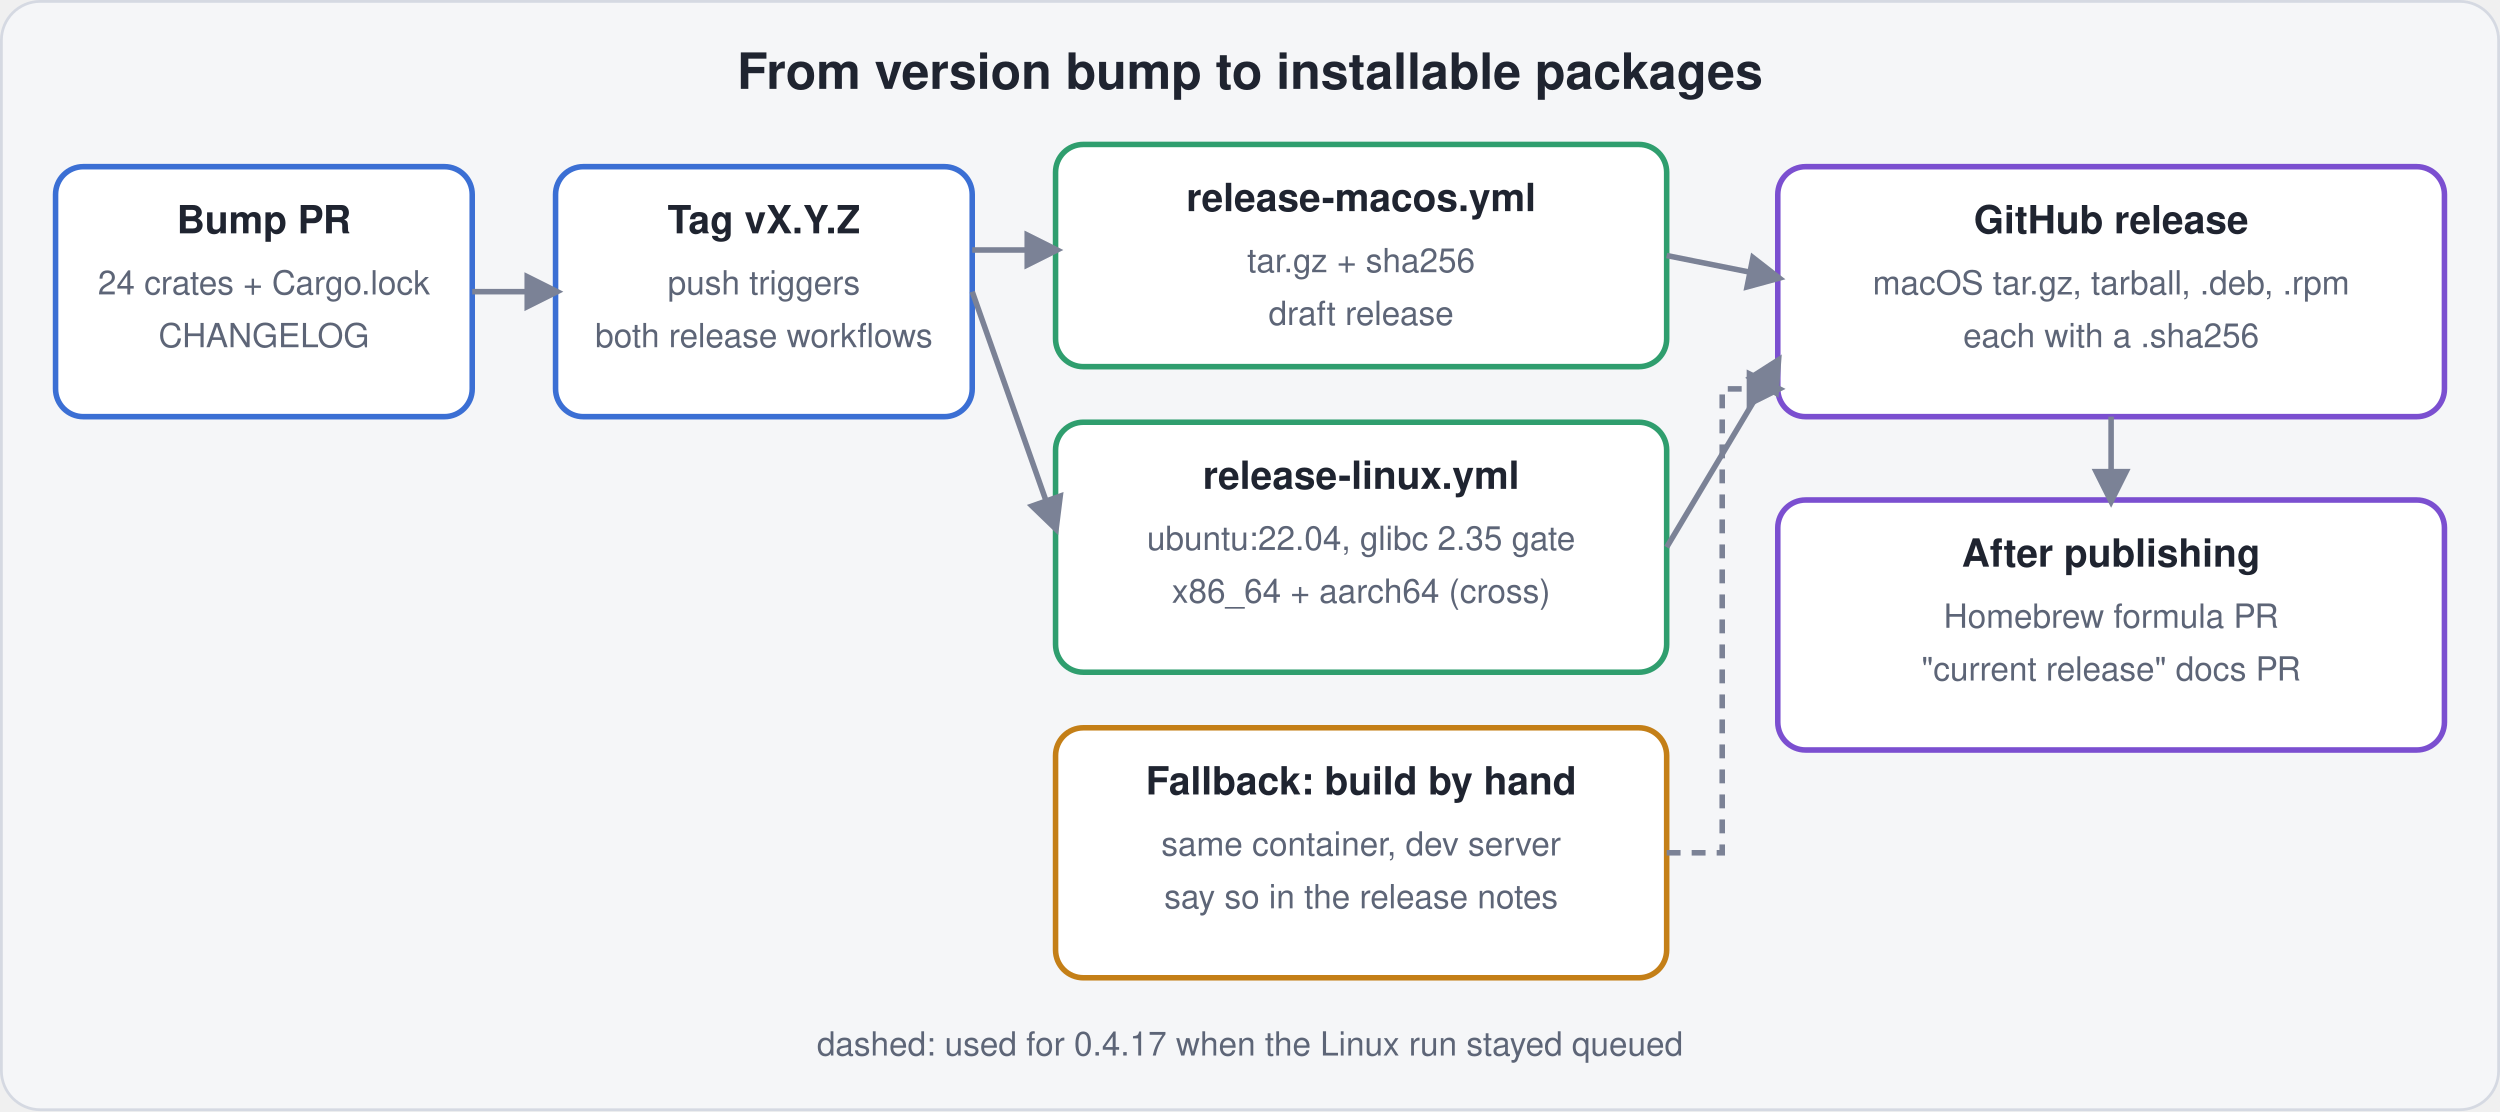
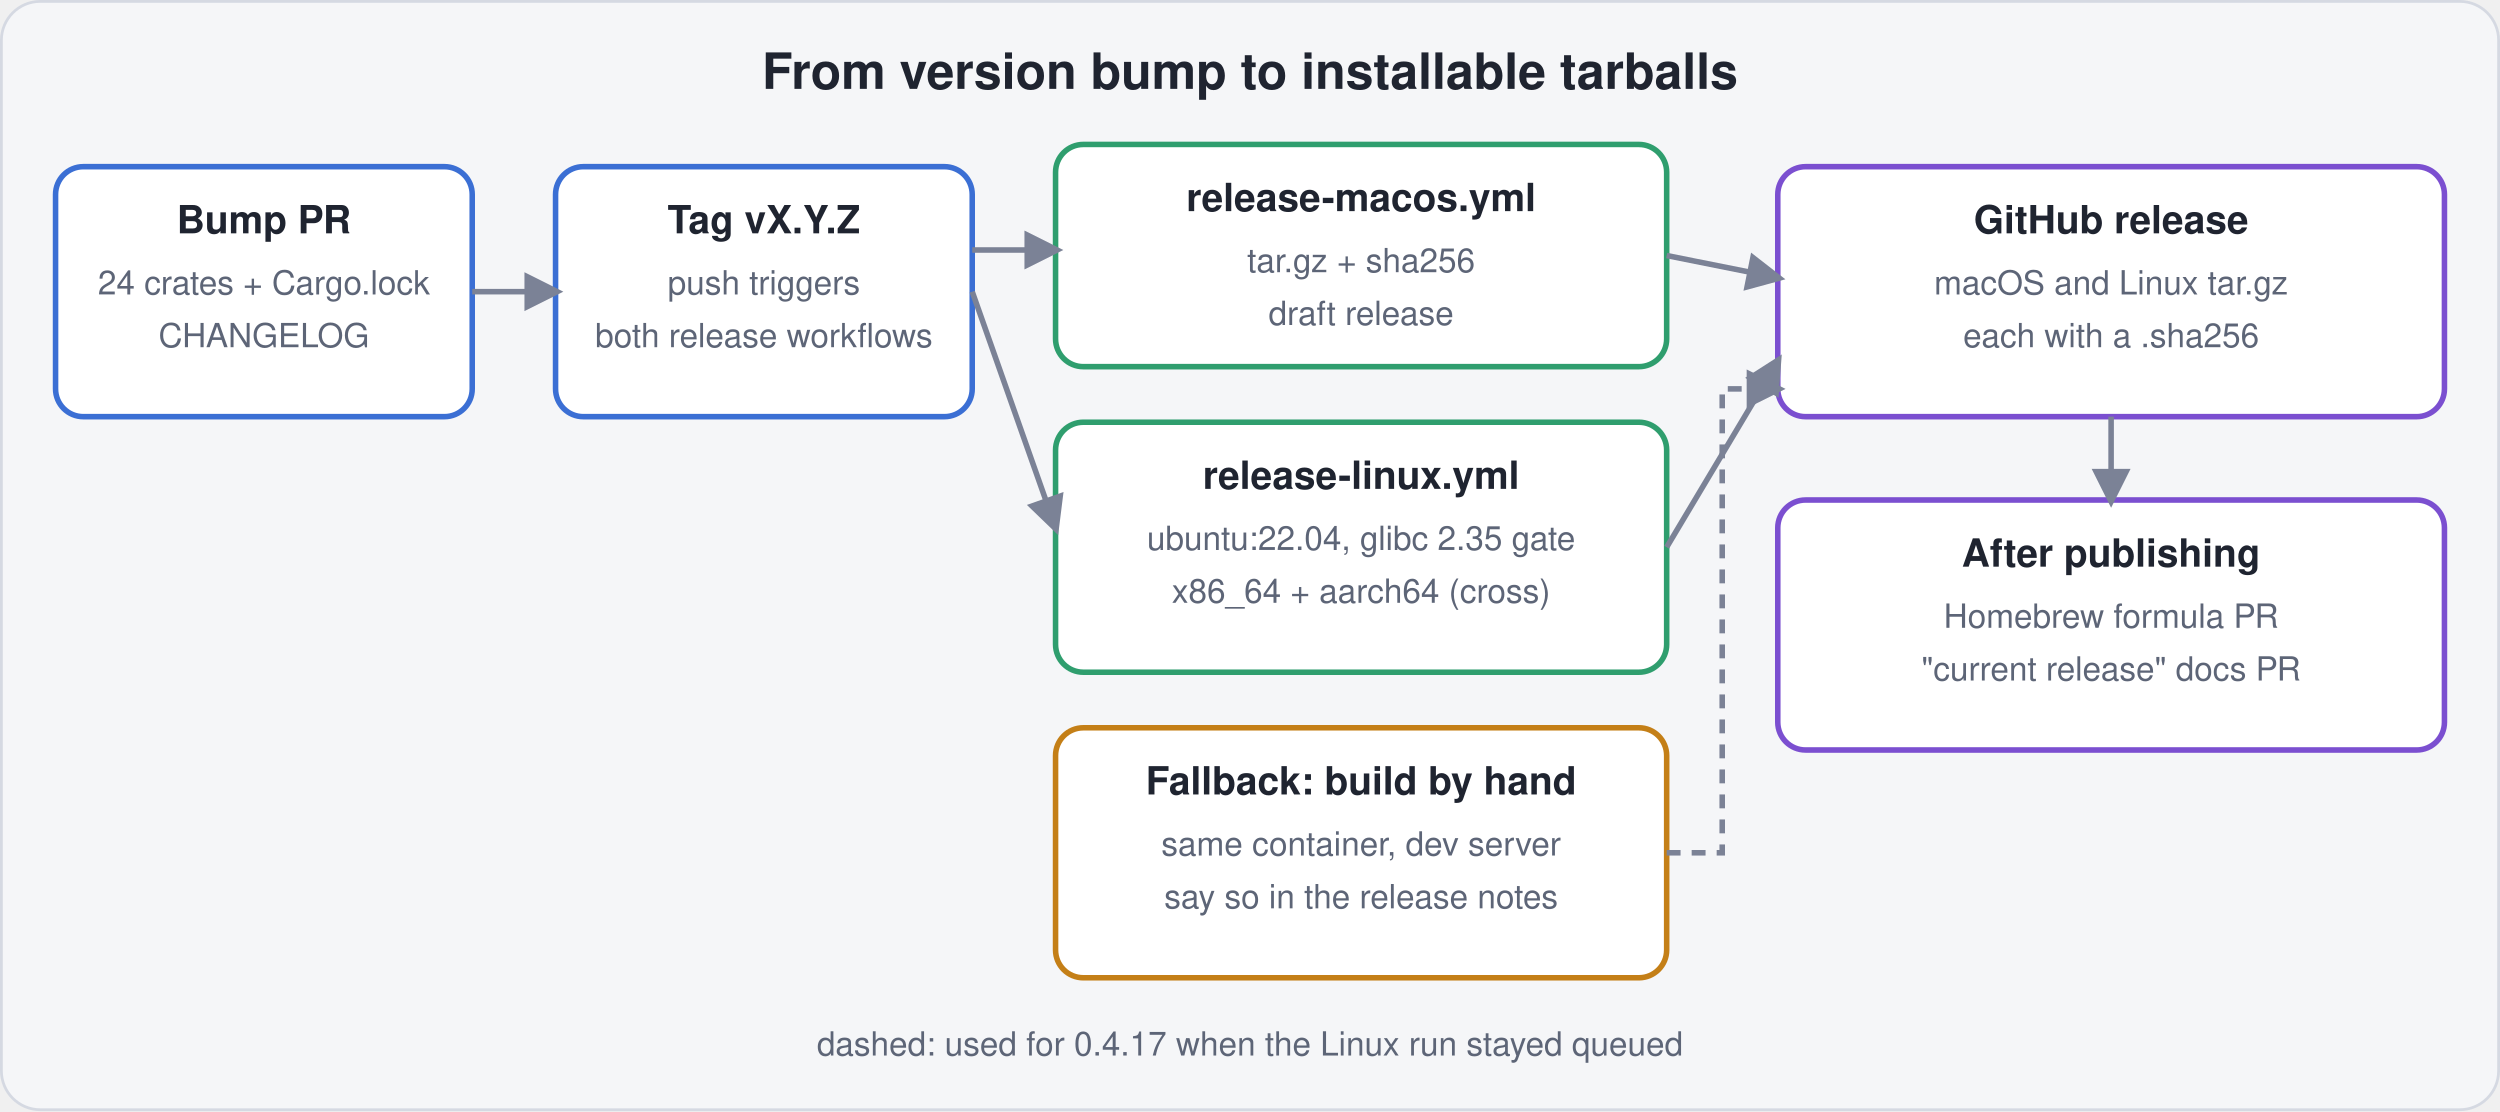
- <svg xmlns="http://www.w3.org/2000/svg" viewBox="0 0 900 400" width="900" height="400" role="img" aria-label="How a release becomes macOS and Linux packages" font-family="-apple-system, BlinkMacSystemFont, 'Segoe UI', Helvetica, Arial, sans-serif">
+ <svg xmlns="http://www.w3.org/2000/svg" viewBox="0 0 900 400" width="900" height="400" role="img" aria-label="How a release becomes macOS and Linux tarballs" font-family="-apple-system, BlinkMacSystemFont, 'Segoe UI', Helvetica, Arial, sans-serif">
  <rect x="0.5" y="0.5" width="899" height="399" rx="14" fill="#f5f6f8" stroke="#d5d9e2" />
  <defs>
    <marker id="a" viewBox="0 0 10 10" refX="8" refY="5" markerWidth="7" markerHeight="7" orient="auto-start-reverse">
      <path d="M0 0L10 5L0 10z" fill="#7b8296" />
    </marker>
  </defs>
-   <text x="450" y="32" font-size="18" fill="#1f2430" text-anchor="middle" font-weight="700">From version bump to installable packages</text>
+   <text x="450" y="32" font-size="18" fill="#1f2430" text-anchor="middle" font-weight="700">From version bump to installable tarballs</text>
  <rect x="20" y="60" width="150" height="90" rx="10" fill="#fff" stroke="#3b6fd4" stroke-width="2" />
  <text x="95" y="84" font-size="14" fill="#1f2430" text-anchor="middle" font-weight="700">Bump PR</text>
  <text x="95" y="106" font-size="12" fill="#5d6577" text-anchor="middle">24 crates + Cargo.lock</text>
  <text x="95" y="125" font-size="12" fill="#5d6577" text-anchor="middle">CHANGELOG</text>
  <rect x="200" y="60" width="150" height="90" rx="10" fill="#fff" stroke="#3b6fd4" stroke-width="2" />
  <text x="275" y="84" font-size="14" fill="#1f2430" text-anchor="middle" font-weight="700">Tag vX.Y.Z</text>
  <text x="275" y="106" font-size="12" fill="#5d6577" text-anchor="middle">push triggers</text>
  <text x="275" y="125" font-size="12" fill="#5d6577" text-anchor="middle">both release workflows</text>
  <rect x="380" y="52" width="220" height="80" rx="10" fill="#fff" stroke="#2f9e6e" stroke-width="2" />
  <text x="490" y="76" font-size="14" fill="#1f2430" text-anchor="middle" font-weight="700">release-macos.yml</text>
  <text x="490" y="98" font-size="12" fill="#5d6577" text-anchor="middle">tar.gz + sha256</text>
  <text x="490" y="117" font-size="12" fill="#5d6577" text-anchor="middle">draft release</text>
  <rect x="380" y="152" width="220" height="90" rx="10" fill="#fff" stroke="#2f9e6e" stroke-width="2" />
  <text x="490" y="176" font-size="14" fill="#1f2430" text-anchor="middle" font-weight="700">release-linux.yml</text>
  <text x="490" y="198" font-size="12" fill="#5d6577" text-anchor="middle">ubuntu:22.04, glibc 2.35 gate</text>
  <text x="490" y="217" font-size="12" fill="#5d6577" text-anchor="middle">x86_64 + aarch64 (cross)</text>
  <rect x="380" y="262" width="220" height="90" rx="10" fill="#fff" stroke="#c47f17" stroke-width="2" />
  <text x="490" y="286" font-size="14" fill="#1f2430" text-anchor="middle" font-weight="700">Fallback: build by hand</text>
  <text x="490" y="308" font-size="12" fill="#5d6577" text-anchor="middle">same container, dev server</text>
  <text x="490" y="327" font-size="12" fill="#5d6577" text-anchor="middle">say so in the release notes</text>
  <rect x="640" y="60" width="240" height="90" rx="10" fill="#fff" stroke="#7b4fd0" stroke-width="2" />
  <text x="760" y="84" font-size="14" fill="#1f2430" text-anchor="middle" font-weight="700">GitHub release</text>
-   <text x="760" y="106" font-size="12" fill="#5d6577" text-anchor="middle">macOS tar.gz, tarball, .deb, .rpm</text>
+   <text x="760" y="106" font-size="12" fill="#5d6577" text-anchor="middle">macOS and Linux tar.gz</text>
  <text x="760" y="125" font-size="12" fill="#5d6577" text-anchor="middle">each with a .sha256</text>
  <rect x="640" y="180" width="240" height="90" rx="10" fill="#fff" stroke="#7b4fd0" stroke-width="2" />
  <text x="760" y="204" font-size="14" fill="#1f2430" text-anchor="middle" font-weight="700">After publishing</text>
  <text x="760" y="226" font-size="12" fill="#5d6577" text-anchor="middle">Homebrew formula PR</text>
  <text x="760" y="245" font-size="12" fill="#5d6577" text-anchor="middle">"current release" docs PR</text>
  <path d="M170 105 H200" stroke="#7b8296" stroke-width="2" fill="none" marker-end="url(#a)" />
  <path d="M350 90 L380 90" stroke="#7b8296" stroke-width="2" fill="none" marker-end="url(#a)" />
  <path d="M350 105 L380 190" stroke="#7b8296" stroke-width="2" fill="none" marker-end="url(#a)" />
  <path d="M600 92 L640 100" stroke="#7b8296" stroke-width="2" fill="none" marker-end="url(#a)" />
  <path d="M600 197 L640 130" stroke="#7b8296" stroke-width="2" fill="none" marker-end="url(#a)" />
  <path d="M600 307 H620 V140 H640" stroke="#7b8296" stroke-width="2" stroke-dasharray="5 4" fill="none" marker-end="url(#a)" />
  <path d="M760 150 V180" stroke="#7b8296" stroke-width="2" fill="none" marker-end="url(#a)" />
  <text x="450" y="380" font-size="12" fill="#5d6577" text-anchor="middle">dashed: used for 0.4.17 when the Linux run stayed queued</text>
</svg>
